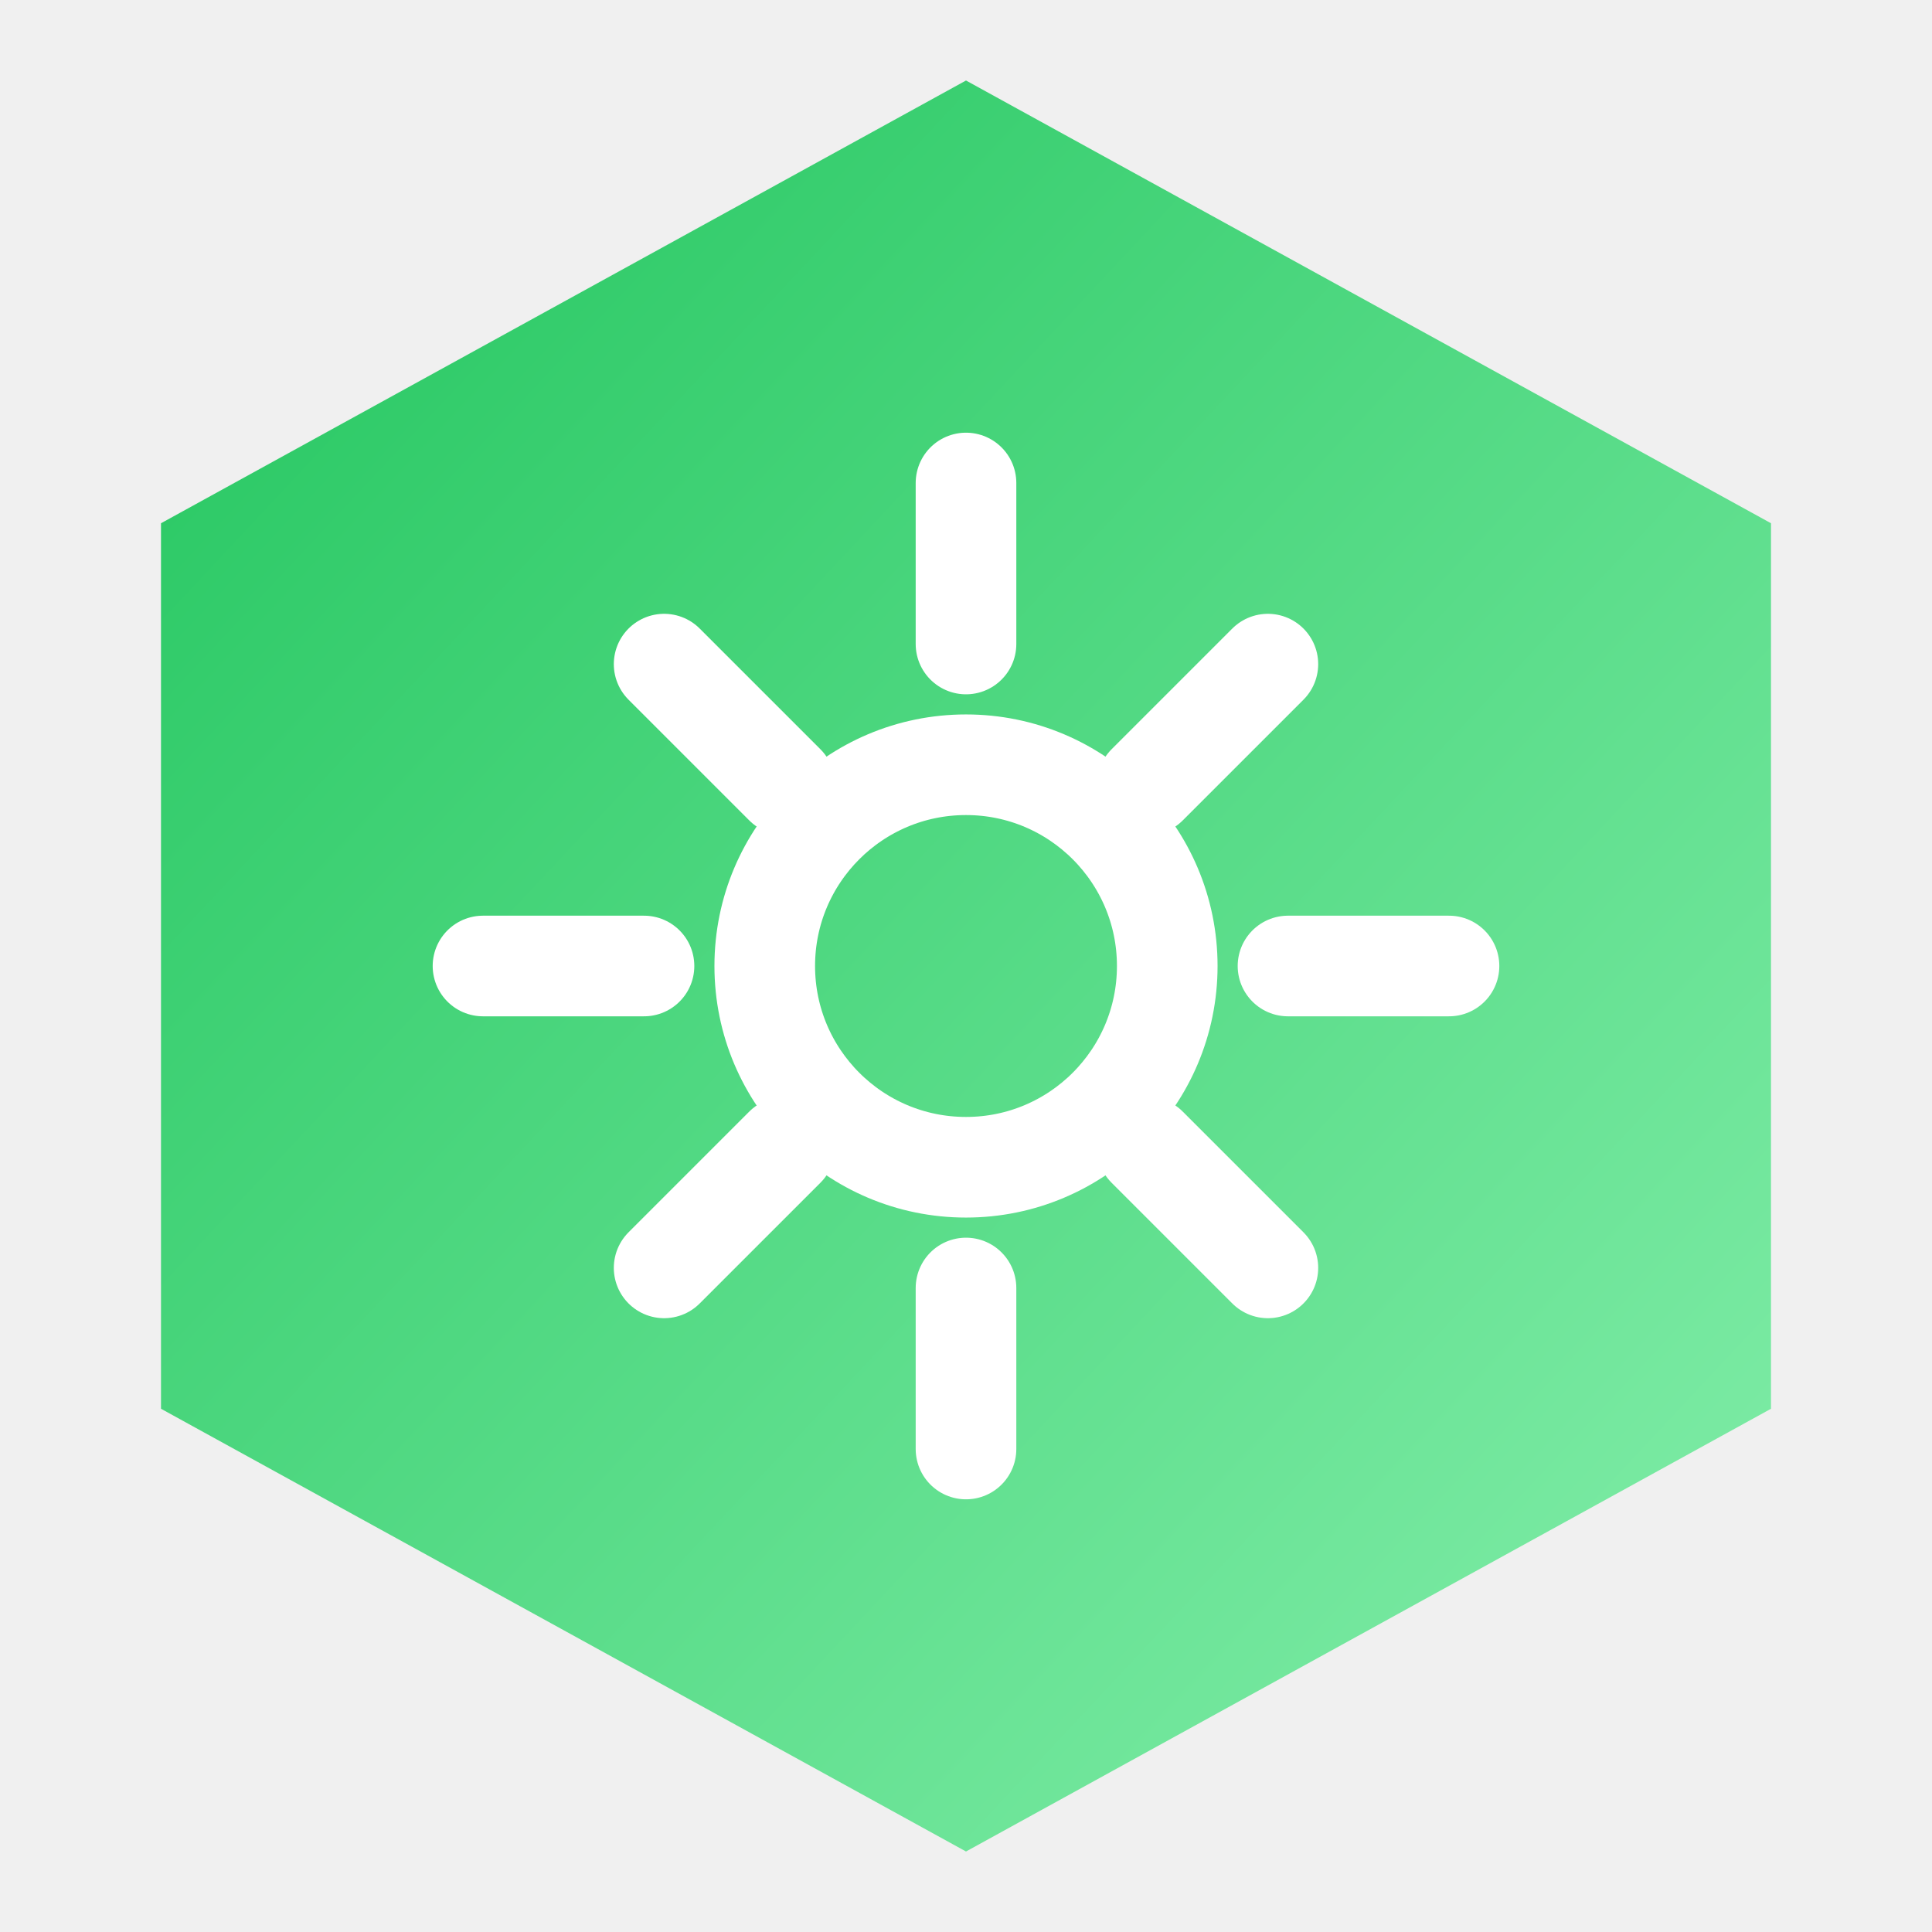
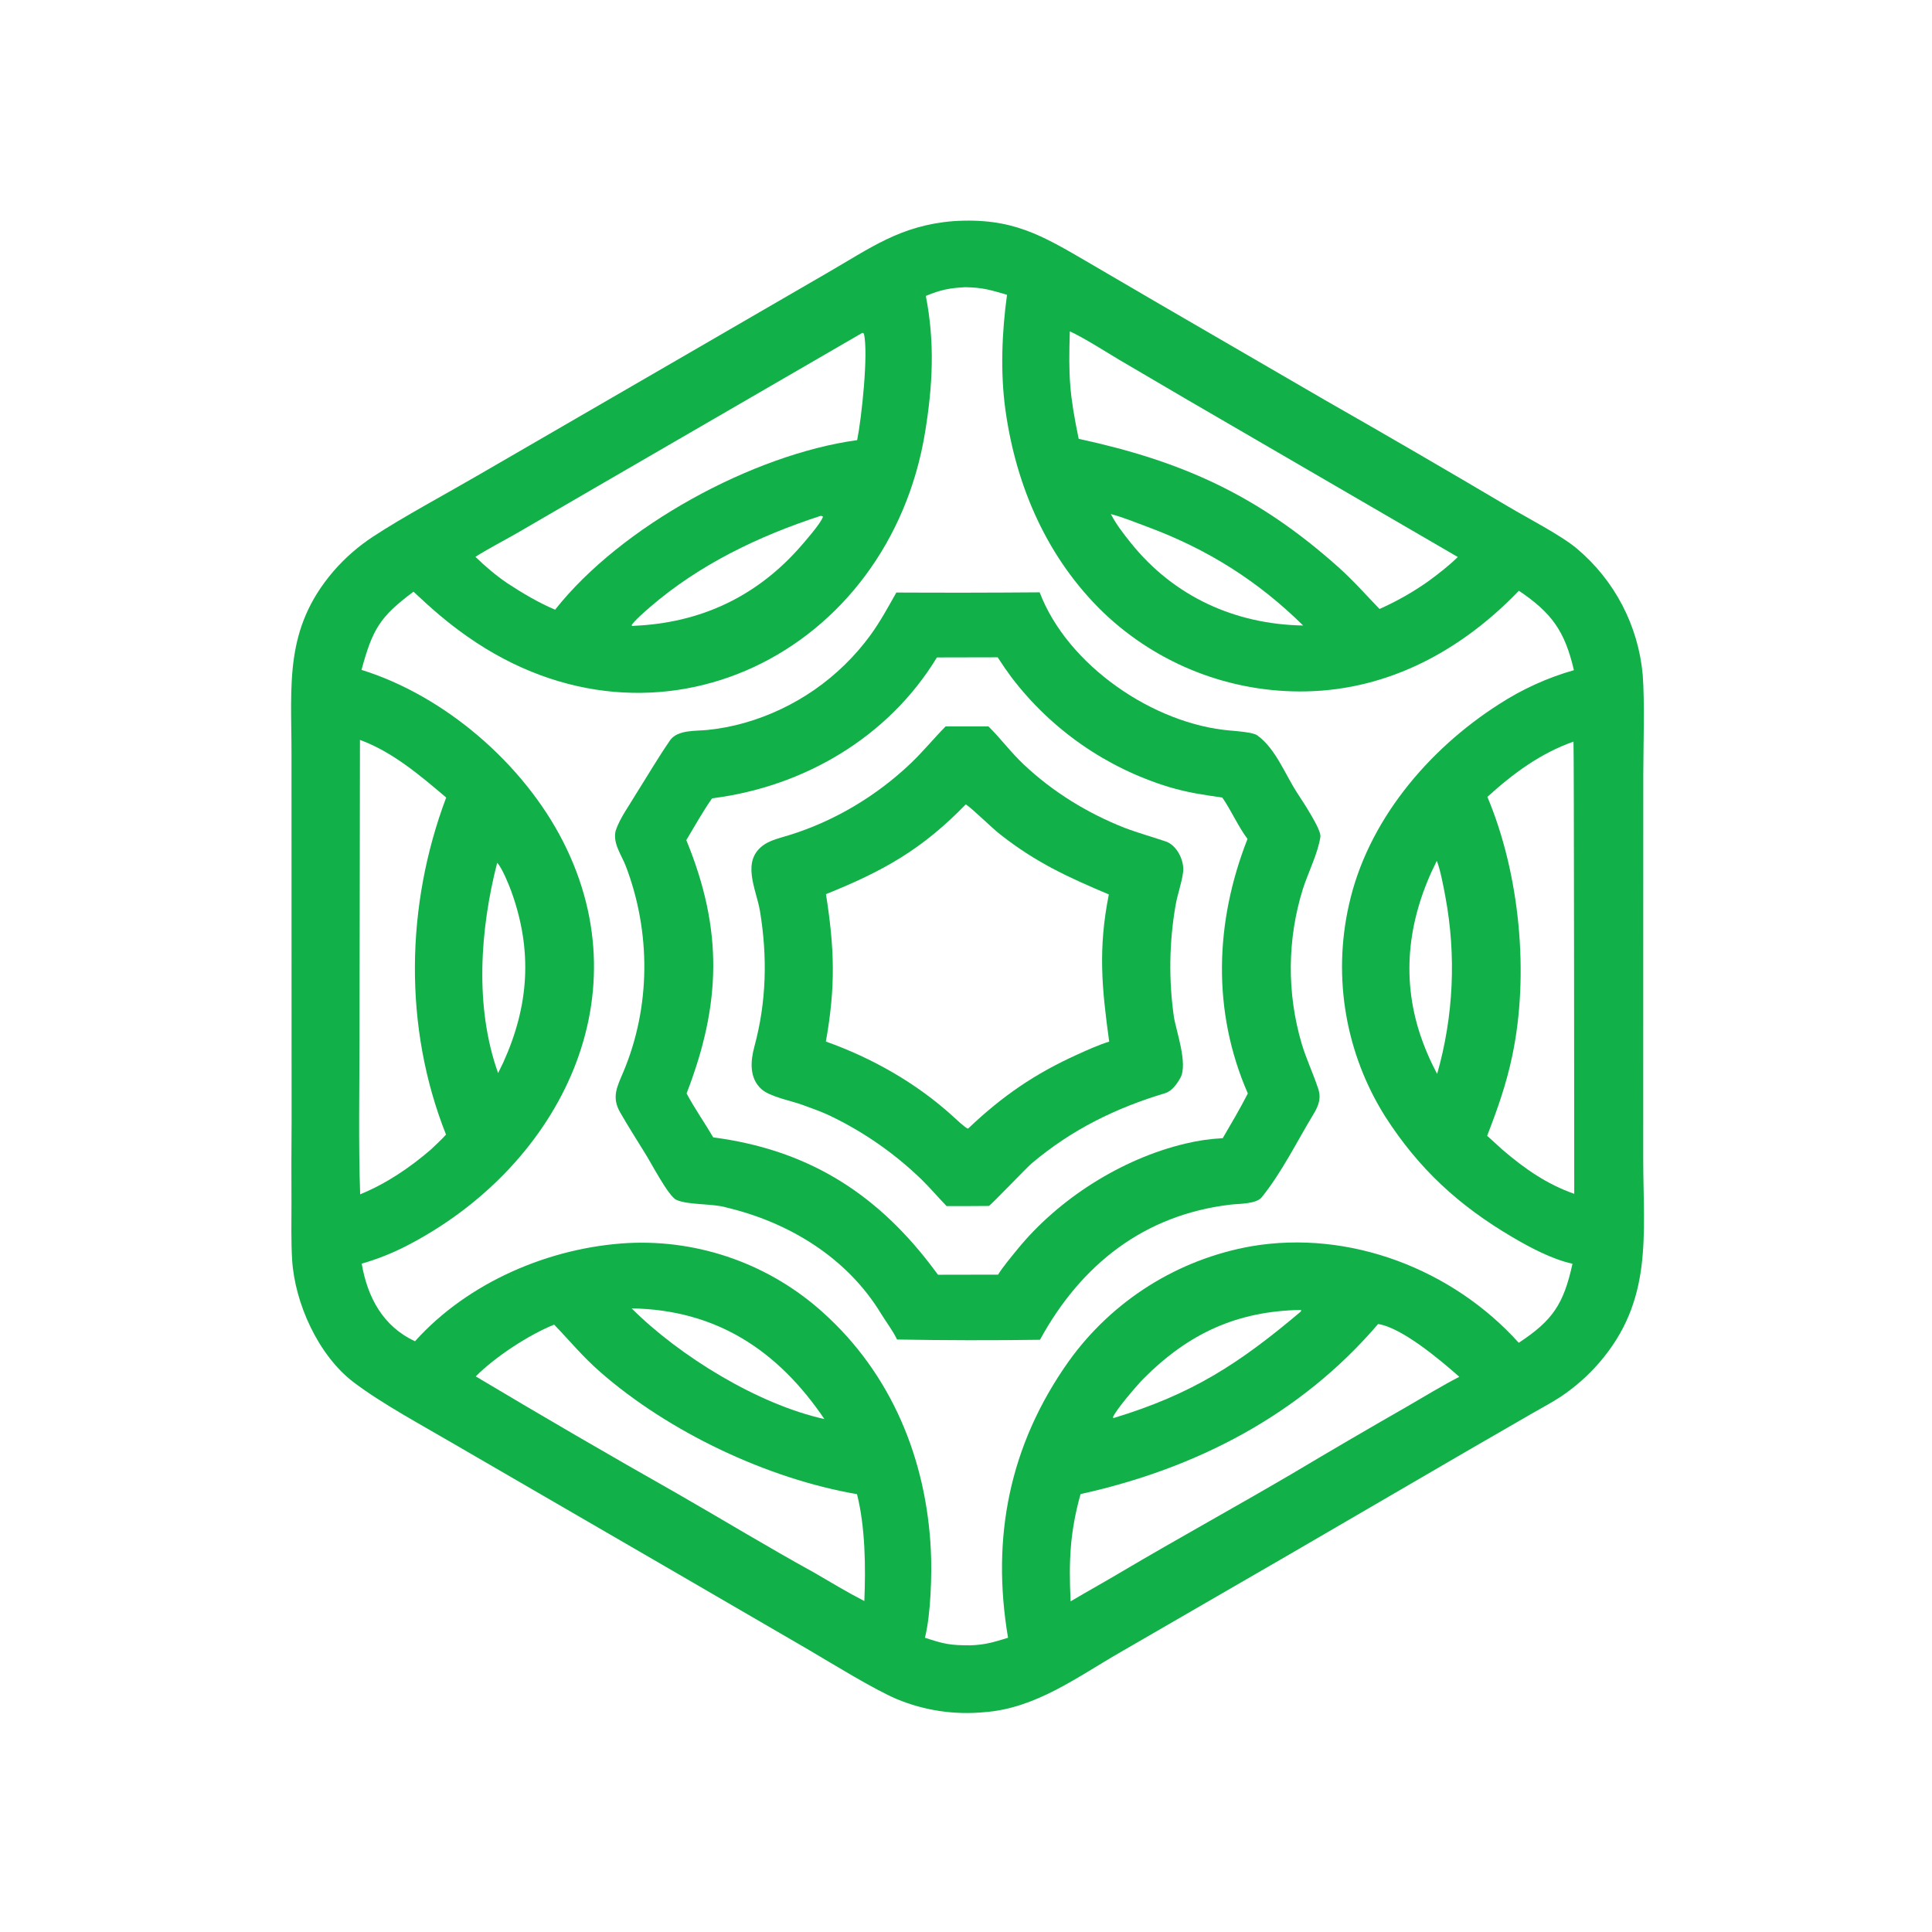
- <svg xmlns="http://www.w3.org/2000/svg" viewBox="0 0 48 48" width="64" height="64">
-   <defs>
-     <linearGradient id="g" x1="0" y1="0" x2="1" y2="1">
-       <stop offset="0" stop-color="#22c55e" />
-       <stop offset="1" stop-color="#86efac" />
-     </linearGradient>
-   </defs>
-   <path d="M24 2L44 13V35L24 46L4 35V13Z" fill="url(#g)" />
-   <g fill="white">
-     <circle cx="24" cy="24" r="5" fill="none" stroke="white" stroke-width="2.5" />
-     <path d="M24 12v4M24 32v4M12 24h4M32 24h4M16.5 16.5l3 3M28.5 28.5l3 3M31.5 16.5l-3 3M19.5 28.5l-3 3" stroke="white" stroke-width="2.5" stroke-linecap="round" />
-   </g>
+ <svg xmlns="http://www.w3.org/2000/svg" height="1024" preserveAspectRatio="none" style="display: block;" version="1.1" viewBox="0 0 2048 2048" width="1024">
+   <path d="M 0 0 L 2048 0 L 2048 2048 L 0 2048 L 0 0 z" fill="rgb(255,255,255)" transform="translate(0,0)" />
+   <path d="M 1010.57 234.419 C 1072.78 230.396 1103.95 249.123 1154.71 278.791 L 1224.23 319.422 L 1404.76 424.237 C 1469.8 461.334 1534.54 498.956 1598.98 537.097 C 1619.73 549.443 1654.71 567.375 1671.47 581.464 C 1711.56 615.108 1736.68 663.263 1741.35 715.388 C 1743.54 742.908 1742 792.432 1741.95 821.388 L 1741.91 1020.85 L 1741.89 1229.25 C 1742 1310.04 1752.38 1378.51 1695.1 1444.71 C 1683.23 1458.38 1669.59 1470.42 1654.55 1480.5 C 1645.43 1486.54 1634.03 1492.49 1624.43 1498.1 L 1554.27 1538.62 L 1366.37 1648.01 L 1188.17 1751.11 C 1142.11 1777.58 1097.78 1811.13 1043.25 1814.99 C 1011.86 1818.01 980.217 1813.3 951.073 1801.27 C 926.842 1791.12 881.85 1763.35 857.673 1749.12 L 718.508 1668.26 L 481.927 1531.07 C 448.447 1511.41 404.835 1488.05 374.853 1465.25 C 337.346 1436.74 312.502 1381.4 309.662 1335.45 C 308.516 1316.91 308.948 1295.6 308.966 1276.26 C 308.825 1246.79 308.87 1217.32 309.101 1187.84 L 309.03 985.614 L 309.005 799.346 C 309.012 725.451 301.058 666.863 353.319 605.722 C 365.7 591.406 380.029 578.898 395.888 568.567 C 426.939 548.136 473.627 523.095 506.578 503.891 L 733.316 372.546 L 876.015 289.82 C 922.934 262.836 954.333 238.945 1010.57 234.419 z" fill="rgb(17,176,72)" transform="translate(0,0)" />
+   <path d="M 1023.24 304.434 C 1042.05 304.859 1049.61 307.267 1067.49 312.472 C 1062.04 351.943 1060.3 394.861 1065.77 434.37 C 1077.03 515.661 1110.18 591.995 1169.91 649.553 C 1227.68 704.604 1304.89 734.566 1384.68 732.9 C 1473.25 731.062 1549.83 688.834 1610.09 626.226 C 1644.96 649.694 1658.75 669.001 1668.41 710.406 C 1640.35 718.403 1613.63 730.538 1589.15 746.409 C 1513.67 794.532 1449.24 870.921 1429.82 959.696 C 1412.6 1036.5 1426.47 1117.01 1468.41 1183.62 C 1504.18 1239.33 1546.59 1278.15 1603.43 1311.55 C 1622.15 1322.55 1645.74 1335.05 1666.9 1339.61 C 1657.48 1382.7 1645.77 1399.79 1609.94 1423.41 C 1539.82 1345.47 1430.63 1303.32 1326.43 1321.09 C 1248.4 1334.93 1178.88 1378.76 1132.76 1443.21 C 1070.17 1531.57 1050.52 1629.61 1068.57 1736.09 C 1052.98 1740.85 1044.78 1743.52 1028.64 1744.12 C 1006.88 1744.11 1001.1 1742.82 980.466 1736.09 C 986.701 1711.54 987.977 1668.57 986.735 1643.25 C 982.015 1547.01 945.277 1457.06 872.97 1391.82 C 816.64 1340.67 742.306 1313.99 666.31 1317.64 C 582.879 1322.08 496.035 1359.21 439.906 1421.8 C 405.966 1406.01 389.541 1375.22 383.414 1339.51 C 399.838 1334.81 415.757 1328.5 430.938 1320.67 C 588.278 1239.7 683.448 1062.12 596.914 892.151 C 555.042 809.909 471.787 737.64 383.19 710.099 C 395.01 666.86 402.506 653.973 438.326 627.208 C 457.647 645.367 474.024 659.771 495.652 674.917 C 696.991 815.921 942.575 691.688 980.662 457.989 C 988.645 409.006 991.161 363.369 981.407 313.685 C 996.962 307.246 1006.52 305.29 1023.24 304.434 z" fill="rgb(255,255,255)" transform="translate(0,0)" />
+   <path d="M 950.155 628.108 C 1000.79 628.372 1051.43 628.301 1102.07 627.896 C 1131.63 705.524 1222.99 767.684 1304.22 774.416 C 1310.25 774.916 1328.25 776.254 1332.74 779.487 C 1352.53 793.721 1362.48 821.595 1375.73 841.542 C 1381.2 849.89 1400.8 879.511 1399.69 887.009 C 1397.12 904.395 1386.71 924.874 1381.12 942.261 C 1364.45 995.666 1364.01 1052.82 1379.87 1106.47 C 1384.67 1122.48 1391.56 1136.81 1396.83 1152.63 C 1400.95 1163.33 1398.1 1171.55 1392.26 1181.19 C 1374.67 1210.22 1358.79 1242.79 1337.47 1269.17 C 1331.61 1276.42 1313.43 1275.9 1304.56 1276.94 C 1212.6 1287.71 1145.84 1340.72 1102.41 1420.22 C 1051.91 1420.96 1001.4 1420.87 950.901 1419.93 C 946.387 1410.41 939.34 1401.41 933.959 1392.55 C 897.899 1333.16 836.338 1295.66 769.654 1279.9 C 755.652 1275.67 729.63 1277.57 717.024 1271.91 C 708.406 1268.04 689.959 1232.03 683.656 1222.31 C 674.874 1208.02 665.579 1193.52 657.29 1179.01 C 648.177 1163.07 654.124 1152.04 660.6 1136.72 C 689.877 1067.44 690.147 988.094 663.338 917.971 C 658.907 906.379 649.244 893.815 652.681 880.444 C 657.04 867.21 667.48 853.156 674.576 841.045 C 686.321 822.509 697.857 802.746 710.261 784.822 C 718.24 773.292 737.656 775.117 750.143 773.763 C 763.963 772.265 775.565 770.097 789.112 766.312 C 842.7 751.066 889.671 718.381 922.589 673.432 C 933.099 658.985 941.402 643.642 950.155 628.108 z" fill="rgb(17,176,72)" transform="translate(0,0)" />
+   <path d="M 993.172 696.91 L 1057.56 696.772 C 1062.27 704.113 1067.23 711.287 1072.43 718.28 C 1114.5 773.455 1172.84 814.027 1239.2 834.273 C 1259.53 840.258 1275.03 842.468 1295.7 845.429 C 1305 858.839 1312.49 876.079 1322.42 889.312 L 1322.11 890.068 C 1287.86 977.712 1284.73 1072.04 1322.75 1159.1 C 1314.56 1175.19 1305.24 1190.93 1296.13 1206.53 C 1282.78 1207.19 1269.52 1209.12 1256.53 1212.28 C 1188.87 1228.31 1121.86 1270.96 1078.22 1324.66 C 1072.07 1332.24 1063.01 1343.01 1058 1351.16 L 994.341 1351.28 C 991.507 1347.47 988.642 1343.68 985.747 1339.91 C 926.043 1262.4 853.454 1218.4 756.054 1205.67 C 746.899 1189.98 736.38 1175.24 727.811 1159.08 C 764.368 1064.5 766.742 985.982 727.511 890.58 C 735.479 877.147 746.041 858.657 754.832 846.259 C 852 834.088 941.747 781.517 993.172 696.91 z" fill="rgb(255,255,255)" transform="translate(0,0)" />
+   <path d="M 1002.33 770.064 L 1047.81 770.059 C 1060.62 782.608 1071.01 797.003 1085.32 810.488 C 1116.13 839.514 1152.63 861.959 1191.97 877.469 C 1206.45 883.003 1221.29 887.036 1235.96 892.062 C 1247.68 896.08 1255.56 912.472 1254.16 924.21 C 1252.74 936.205 1248.06 948.035 1246.06 960.247 C 1239.39 999.029 1238.81 1038.61 1244.33 1077.57 C 1246.41 1091.85 1259.57 1127.65 1251.22 1142.65 C 1247.81 1148.78 1242.31 1156.64 1235.14 1158.79 C 1182.38 1174.65 1135.93 1197.49 1093.56 1233.28 C 1088.05 1237.94 1050.34 1277.51 1048.24 1278.35 C 1033.4 1278.57 1018.28 1278.46 1003.42 1278.51 C 994.311 1269.14 986.453 1259.66 976.791 1250.22 C 948.165 1222.53 915.25 1199.66 879.321 1182.48 C 869.341 1177.82 860.588 1174.91 850.595 1171.21 C 838.372 1166.67 816.113 1162.76 806.97 1154.36 C 794.165 1142.6 795.556 1124.81 799.613 1109.68 C 812.525 1062.17 813.617 1014.28 805.6 965.777 C 801.775 942.633 784.747 912.165 810.429 895.081 C 817.545 890.347 828.303 887.836 836.666 885.249 C 884.19 870.552 928.717 843.961 964.779 809.771 C 977.97 797.289 989.555 783.104 1002.33 770.064 z" fill="rgb(17,176,72)" transform="translate(0,0)" />
+   <path d="M 1023.78 852.639 C 1031.4 857.708 1050.78 877.115 1060.49 884.716 C 1098.36 914.38 1131.87 929.755 1175.41 948.14 C 1163.89 1006.01 1167.97 1047.29 1175.79 1104.17 C 1165.28 1107.3 1152.51 1113.1 1142.37 1117.68 C 1097.15 1138.08 1062.46 1161.88 1026.66 1195.95 L 1025.92 1196.4 C 1022.77 1195.26 1012.64 1185.63 1009.62 1182.88 C 971.182 1147.99 924.304 1121.46 875.459 1104.08 C 885.873 1045.84 884.639 1005.35 875.556 947.836 C 936.181 923.422 977.26 900.582 1023.78 852.639 z" fill="rgb(255,255,255)" transform="translate(0,0)" />
+   <path d="M 1460.84 1403.51 C 1486.25 1407.33 1527.72 1442.47 1546.92 1459.47 C 1528.94 1468.7 1508.99 1480.95 1491.24 1491.17 C 1450.49 1514.5 1409.94 1538.19 1369.59 1562.23 C 1310.23 1597.08 1249.65 1630.28 1189.88 1665.6 C 1171.88 1676.32 1153.09 1686.72 1134.9 1697.47 C 1132.88 1655.53 1134.04 1624.65 1145.43 1583.78 C 1267.9 1556.78 1378.64 1499.69 1460.84 1403.51 z" fill="rgb(255,255,255)" transform="translate(0,0)" />
+   <path d="M 914.241 352.754 L 915.776 353.577 C 920.724 374.67 913.316 443.234 908.632 466.554 C 798.093 481.684 658.162 557.905 588.455 646.287 C 571.218 639.136 553.041 628.283 537.467 618.01 C 525.76 610.093 514.045 600.079 503.98 590.272 C 516.104 582.448 534.592 572.837 547.54 565.41 L 629.543 517.764 L 914.241 352.754 z" fill="rgb(255,255,255)" transform="translate(0,0)" />
+   <path d="M 587.417 1404.17 C 604.644 1422 617.19 1437.68 636.477 1454.55 C 709.022 1517.99 813.513 1567.55 908.455 1583.87 C 917.312 1618.95 917.719 1661.36 916.225 1697.19 C 898.326 1687.96 880.268 1677.08 862.805 1666.9 C 814.541 1640.36 765.428 1610.51 717.488 1583.01 C 645.948 1542.52 574.883 1501.19 504.31 1459.04 C 524.301 1438.74 560.707 1414.77 587.417 1404.17 z" fill="rgb(255,255,255)" transform="translate(0,0)" />
+   <path d="M 1134.06 351.264 C 1148.02 357.511 1172.52 373.066 1186.12 381.222 L 1259.4 424.211 L 1545.31 590.437 C 1535.86 599.792 1524.73 608.327 1514.02 616.213 C 1497.8 627.664 1480.5 637.484 1462.35 645.53 C 1447.32 630.041 1435.1 615.842 1418.81 601.29 C 1333.37 524.95 1253.32 488.915 1143.45 465.189 C 1133.74 418.133 1132.53 399.633 1134.06 351.264 z" fill="rgb(255,255,255)" transform="translate(0,0)" />
+   <path d="M 381.566 784.339 C 415.921 796.873 445.5 822.101 472.983 845.424 C 430.011 959.476 427.585 1088.96 472.797 1202.71 C 468.148 1207.91 461.898 1213.62 456.77 1218.55 C 434.145 1238 409.483 1254.7 381.778 1266.01 C 379.934 1213.19 381.025 1155 381.09 1101.63 L 381.566 784.339 z" fill="rgb(255,255,255)" transform="translate(0,0)" />
+   <path d="M 1667.97 786.139 C 1668.55 787.232 1668.71 1222.4 1668.76 1265.51 C 1639.57 1255.32 1615.91 1238.64 1592.7 1218.8 C 1587.25 1213.88 1581.83 1208.93 1576.43 1203.96 C 1587.48 1175.5 1596.55 1149.84 1602.91 1119.93 C 1621.37 1033.02 1611.13 926.528 1576.68 844.734 C 1603.95 819.913 1632.96 798.48 1667.97 786.139 z" fill="rgb(255,255,255)" transform="translate(0,0)" />
+   <path d="M 1177.57 544.935 C 1189.42 547.961 1204.67 554.129 1216.21 558.419 C 1279.85 582.076 1333.03 615.458 1381.41 663.062 C 1309.05 661.838 1244.3 632.305 1198.81 575.609 C 1191.06 565.959 1183.25 555.978 1177.57 544.935 z" fill="rgb(255,255,255)" transform="translate(0,0)" />
+   <path d="M 669.531 1386.93 C 759.567 1388.41 824.725 1431.69 873.886 1504.24 C 803.595 1488.74 720.431 1437.66 669.531 1386.93 z" fill="rgb(255,255,255)" transform="translate(0,0)" />
+   <path d="M 869.55 546.949 C 871.386 546.843 870.426 546.7 872.385 547.607 C 871.183 553.669 851.755 575.865 846.26 581.982 C 799.998 633.477 741.351 660.343 672.244 663.377 C 670.378 663.685 671.315 663.78 669.449 662.975 C 671.103 659.089 685.042 646.981 689.362 643.264 C 741.651 598.279 804.382 568.195 869.55 546.949 z" fill="rgb(255,255,255)" transform="translate(0,0)" />
+   <path d="M 1379.03 1388.57 L 1379.29 1388.83 L 1378.92 1390.28 C 1313.67 1445.41 1264.09 1477.8 1180.51 1503.16 L 1179.71 1502.48 C 1182.39 1494.96 1206.01 1467.57 1212.26 1461.31 C 1260.19 1413.26 1311.4 1389.79 1379.03 1388.57 z" fill="rgb(255,255,255)" transform="translate(0,0)" />
+   <path d="M 527.017 914.564 C 532.088 919.655 539.607 938.195 542.133 945.205 C 564.796 1008.1 560.661 1066.39 533.493 1126.26 L 528.003 1137.51 C 502.964 1067.47 508.864 985.45 527.017 914.564 z" fill="rgb(255,255,255)" transform="translate(0,0)" />
+   <path d="M 1523.05 912.521 C 1526.47 920.267 1530.48 941.194 1532.11 950.273 C 1543.83 1012.82 1540.86 1077.23 1523.43 1138.43 L 1518.37 1128.5 C 1513.48 1118.35 1509.21 1107.91 1505.61 1097.24 C 1484.46 1033.64 1493.47 971.346 1523.05 912.521 z" fill="rgb(255,255,255)" transform="translate(0,0)" />
</svg>
